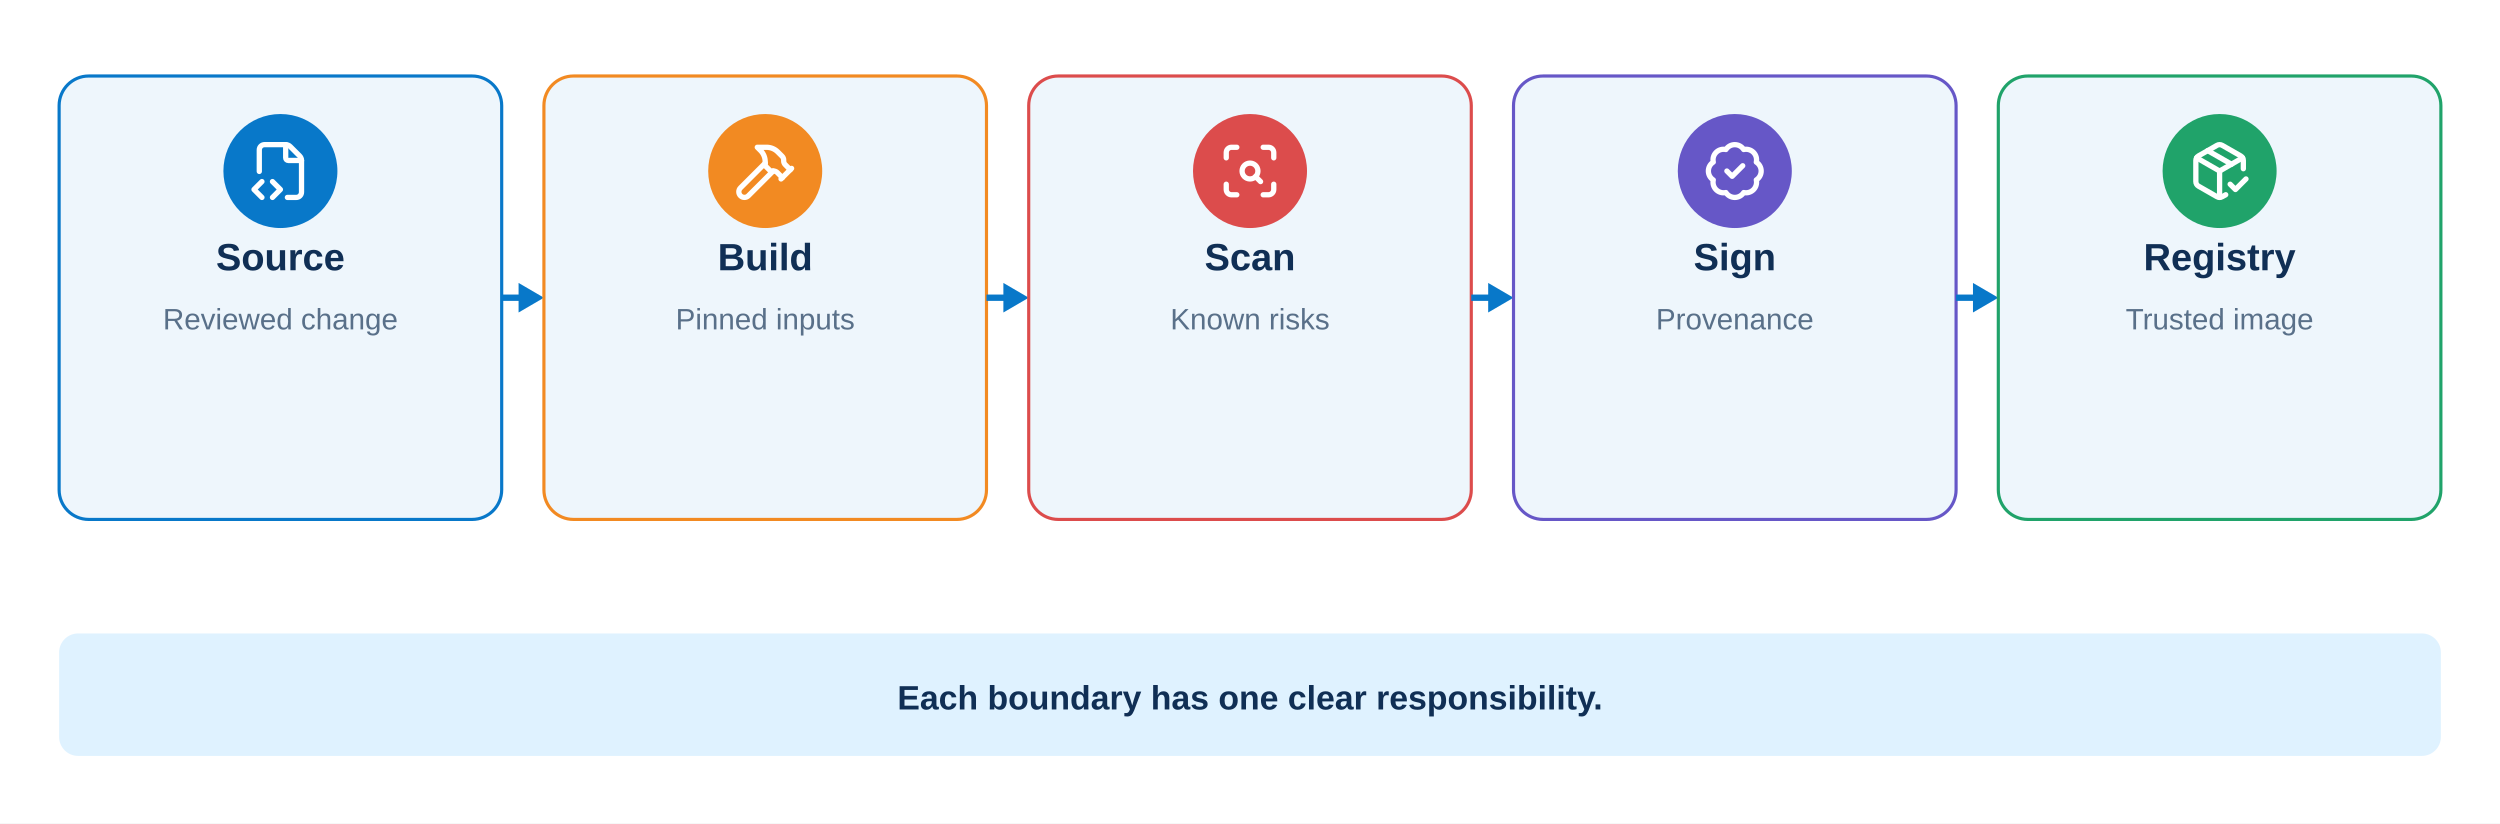
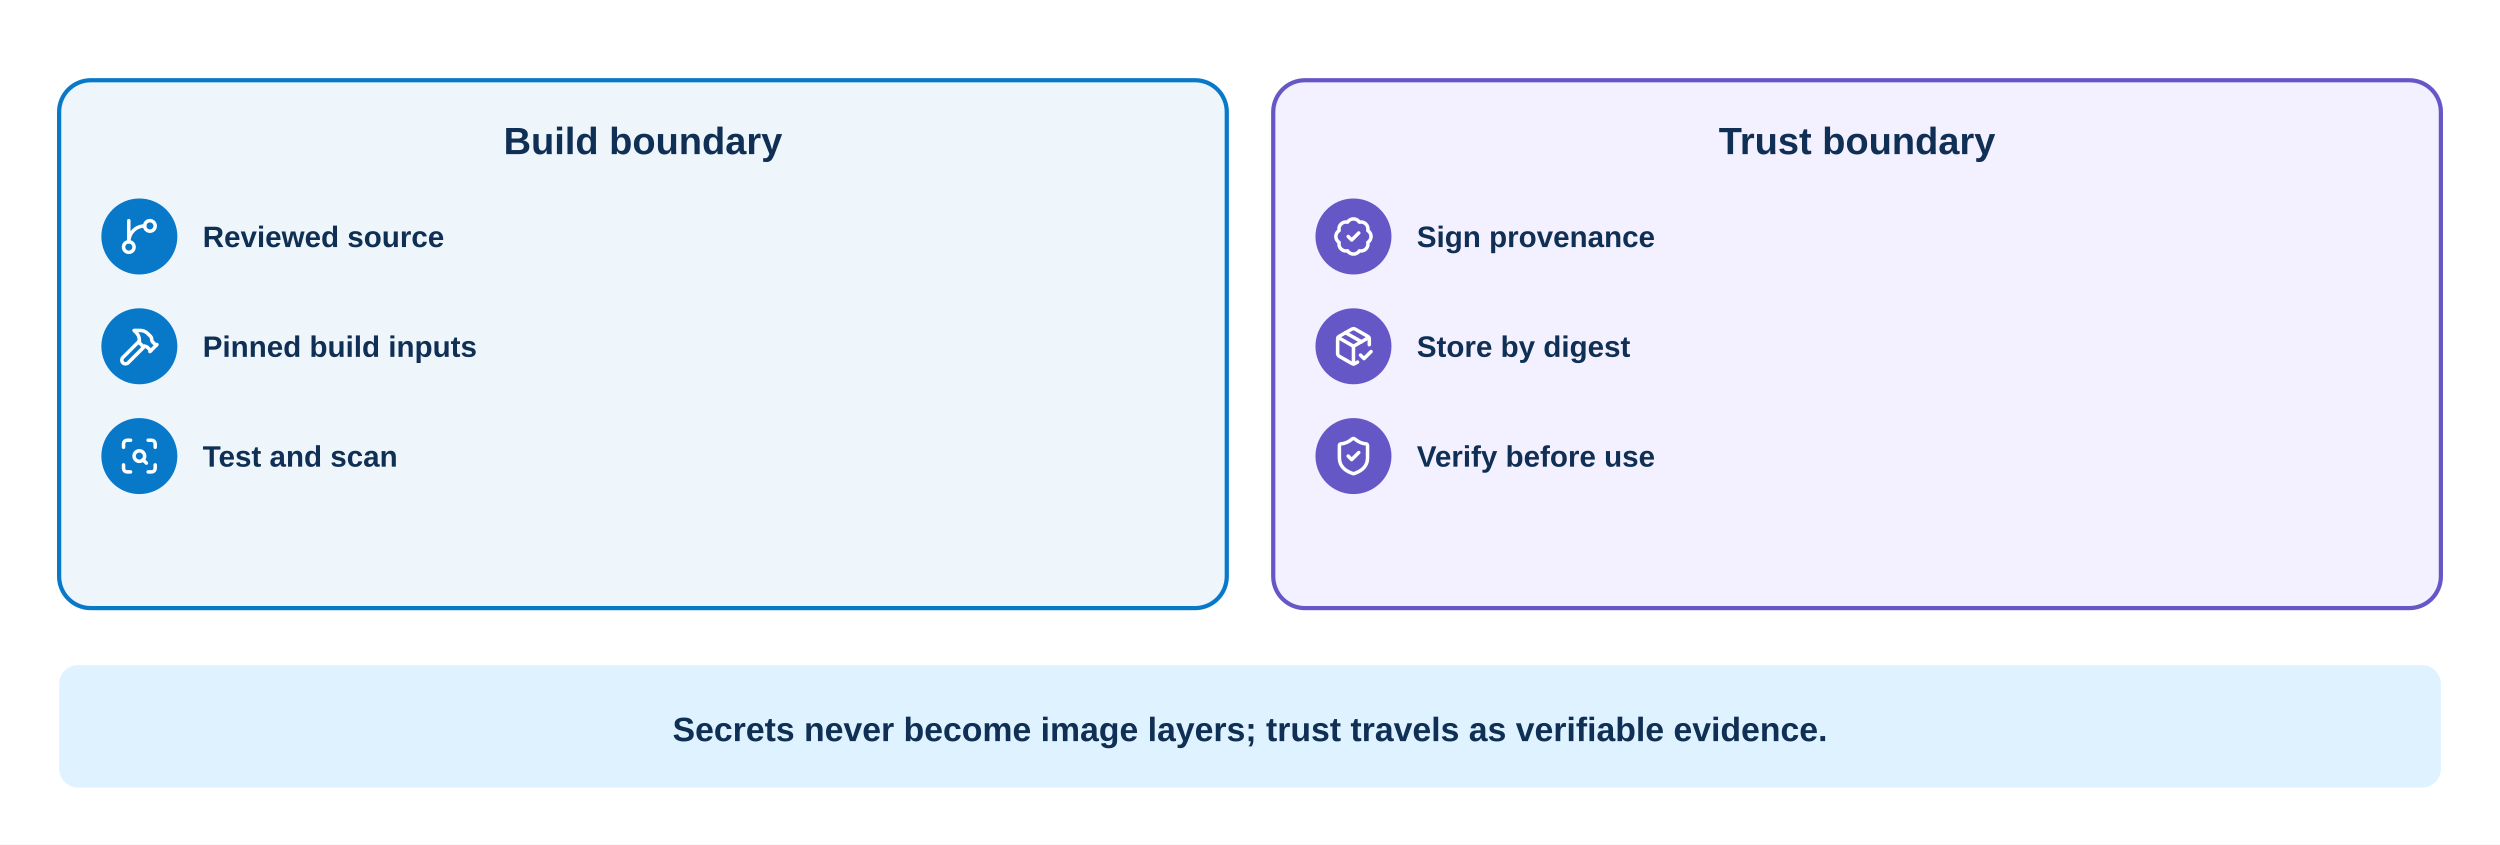
- <svg xmlns="http://www.w3.org/2000/svg" width="1184" height="390" viewBox="0 0 1184 390">
+ <svg xmlns="http://www.w3.org/2000/svg" width="1184" height="400" viewBox="0 0 1184 400">
  <rect width="100%" height="100%" fill="white" />
  <style>.label{font:700 18px Arial,sans-serif;fill:#102f55}.sub{font:400 14px Arial,sans-serif;fill:#597089}.band{font:700 16px Arial,sans-serif;fill:#102f55}.small{font:600 14px Arial,sans-serif;fill:#102f55}</style>
-   <rect x="28" y="36" width="209.6" height="210" rx="14" fill="#eef6fc" stroke="#0878c9" stroke-width="1.5" />
-   <circle cx="132.8" cy="81" r="27" fill="#0878c9" />
-   <g transform="translate(117.8 66) scale(1.25)" fill="none" stroke="#ffffff" stroke-width="2" stroke-linecap="round" stroke-linejoin="round">
-     <path d="M4 12.15V4a2 2 0 0 1 2-2h8a2.4 2.4 0 0 1 1.706.706l3.588 3.588A2.4 2.4 0 0 1 20 8v12a2 2 0 0 1-2 2h-3.35" />
-     <path d="M14 2v5a1 1 0 0 0 1 1h5" />
-     <path d="m5 16-3 3 3 3" />
-     <path d="m9 22 3-3-3-3" />
+   <rect x="28" y="38" width="553" height="250" rx="15" fill="#eef6fc" stroke="#0878c9" stroke-width="2" />
+   <text x="304.5" y="73" text-anchor="middle" class="label">Build boundary</text>
+   <circle cx="66" cy="112" r="18" fill="#0878c9" />
+   <g transform="translate(56 102) scale(0.8333333)" fill="none" stroke="#ffffff" stroke-width="2" stroke-linecap="round" stroke-linejoin="round">
+     <path d="M15 6a9 9 0 0 0-9 9V3" />
+     <circle cx="18" cy="6" r="3" />
+     <circle cx="6" cy="18" r="3" />
  </g>
-   <text x="132.8" y="128" text-anchor="middle" class="label">Source</text>
-   <text x="132.8" y="156" text-anchor="middle" class="sub">Reviewed change</text>
-   <line x1="237.6" y1="141" x2="246.6" y2="141" stroke="#0878c9" stroke-width="3" />
-   <path d="M245.6 134 L257.6 141 L245.6 148Z" fill="#0878c9" />
-   <rect x="257.6" y="36" width="209.6" height="210" rx="14" fill="#eef6fc" stroke="#f28a22" stroke-width="1.5" />
-   <circle cx="362.4" cy="81" r="27" fill="#f28a22" />
-   <g transform="translate(347.4 66) scale(1.25)" fill="none" stroke="#ffffff" stroke-width="2" stroke-linecap="round" stroke-linejoin="round">
+   <text x="96" y="117" text-anchor="start" class="small">Reviewed source</text>
+   <circle cx="66" cy="164" r="18" fill="#0878c9" />
+   <g transform="translate(56 154) scale(0.8333333)" fill="none" stroke="#ffffff" stroke-width="2" stroke-linecap="round" stroke-linejoin="round">
    <path d="m15 12-9.373 9.373a1 1 0 0 1-3.001-3L12 9" />
    <path d="m18 15 4-4" />
    <path d="m21.5 11.5-1.914-1.914A2 2 0 0 1 19 8.172v-.344a2 2 0 0 0-.586-1.414l-1.657-1.657A6 6 0 0 0 12.516 3H9l1.243 1.243A6 6 0 0 1 12 8.485V10l2 2h1.172a2 2 0 0 1 1.414.586L18.5 14.5" />
  </g>
-   <text x="362.4" y="128" text-anchor="middle" class="label">Build</text>
-   <text x="362.4" y="156" text-anchor="middle" class="sub">Pinned inputs</text>
-   <line x1="467.2" y1="141" x2="476.2" y2="141" stroke="#0878c9" stroke-width="3" />
-   <path d="M475.2 134 L487.2 141 L475.2 148Z" fill="#0878c9" />
-   <rect x="487.2" y="36" width="209.6" height="210" rx="14" fill="#eef6fc" stroke="#dc4c4c" stroke-width="1.5" />
-   <circle cx="592" cy="81" r="27" fill="#dc4c4c" />
-   <g transform="translate(577 66) scale(1.25)" fill="none" stroke="#ffffff" stroke-width="2" stroke-linecap="round" stroke-linejoin="round">
+   <text x="96" y="169" text-anchor="start" class="small">Pinned build inputs</text>
+   <circle cx="66" cy="216" r="18" fill="#0878c9" />
+   <g transform="translate(56 206) scale(0.8333333)" fill="none" stroke="#ffffff" stroke-width="2" stroke-linecap="round" stroke-linejoin="round">
    <path d="M3 7V5a2 2 0 0 1 2-2h2" />
    <path d="M17 3h2a2 2 0 0 1 2 2v2" />
    <path d="M21 17v2a2 2 0 0 1-2 2h-2" />
    <path d="M7 21H5a2 2 0 0 1-2-2v-2" />
    <circle cx="12" cy="12" r="3" />
    <path d="m16 16-1.9-1.9" />
  </g>
-   <text x="592" y="128" text-anchor="middle" class="label">Scan</text>
-   <text x="592" y="156" text-anchor="middle" class="sub">Known risks</text>
-   <line x1="696.8" y1="141" x2="705.8" y2="141" stroke="#0878c9" stroke-width="3" />
-   <path d="M704.8 134 L716.8 141 L704.8 148Z" fill="#0878c9" />
-   <rect x="716.8" y="36" width="209.6" height="210" rx="14" fill="#eef6fc" stroke="#6657c7" stroke-width="1.5" />
-   <circle cx="821.6" cy="81" r="27" fill="#6657c7" />
-   <g transform="translate(806.6 66) scale(1.25)" fill="none" stroke="#ffffff" stroke-width="2" stroke-linecap="round" stroke-linejoin="round">
+   <text x="96" y="221" text-anchor="start" class="small">Test and scan</text>
+   <rect x="603" y="38" width="553" height="250" rx="15" fill="#f3f0ff" stroke="#6657c7" stroke-width="2" />
+   <text x="879.5" y="73" text-anchor="middle" class="label">Trust boundary</text>
+   <circle cx="641" cy="112" r="18" fill="#6657c7" />
+   <g transform="translate(631 102) scale(0.8333333)" fill="none" stroke="#ffffff" stroke-width="2" stroke-linecap="round" stroke-linejoin="round">
    <path d="M3.85 8.62a4 4 0 0 1 4.78-4.77 4 4 0 0 1 6.74 0 4 4 0 0 1 4.78 4.78 4 4 0 0 1 0 6.74 4 4 0 0 1-4.77 4.78 4 4 0 0 1-6.75 0 4 4 0 0 1-4.78-4.77 4 4 0 0 1 0-6.76Z" />
    <path d="m9 12 2 2 4-4" />
  </g>
-   <text x="821.6" y="128" text-anchor="middle" class="label">Sign</text>
-   <text x="821.6" y="156" text-anchor="middle" class="sub">Provenance</text>
-   <line x1="926.4" y1="141" x2="935.4" y2="141" stroke="#0878c9" stroke-width="3" />
-   <path d="M934.4 134 L946.4 141 L934.4 148Z" fill="#0878c9" />
-   <rect x="946.4" y="36" width="209.6" height="210" rx="14" fill="#eef6fc" stroke="#20a36a" stroke-width="1.5" />
-   <circle cx="1051.2" cy="81" r="27" fill="#20a36a" />
-   <g transform="translate(1036.2 66) scale(1.25)" fill="none" stroke="#ffffff" stroke-width="2" stroke-linecap="round" stroke-linejoin="round">
+   <text x="671" y="117" text-anchor="start" class="small">Sign provenance</text>
+   <circle cx="641" cy="164" r="18" fill="#6657c7" />
+   <g transform="translate(631 154) scale(0.8333333)" fill="none" stroke="#ffffff" stroke-width="2" stroke-linecap="round" stroke-linejoin="round">
    <path d="M12 22V12" />
    <path d="m16 17 2 2 4-4" />
    <path d="M21 11.127V8a2 2 0 0 0-1-1.73l-7-4a2 2 0 0 0-2 0l-7 4A2 2 0 0 0 3 8v8a2 2 0 0 0 1 1.729l7 4a2 2 0 0 0 2 .001l1.32-.753" />
    <path d="M3.29 7 12 12l8.71-5" />
    <path d="m7.5 4.27 8.997 5.148" />
  </g>
-   <text x="1051.2" y="128" text-anchor="middle" class="label">Registry</text>
-   <text x="1051.2" y="156" text-anchor="middle" class="sub">Trusted image</text>
-   <rect x="28" y="300" width="1128" height="58" rx="9" fill="#dff2ff" />
-   <text x="592" y="336" text-anchor="middle" class="band">Each boundary has one clear responsibility.</text>
+   <text x="671" y="169" text-anchor="start" class="small">Store by digest</text>
+   <circle cx="641" cy="216" r="18" fill="#6657c7" />
+   <g transform="translate(631 206) scale(0.8333333)" fill="none" stroke="#ffffff" stroke-width="2" stroke-linecap="round" stroke-linejoin="round">
+     <path d="M20 13c0 5-3.5 7.5-7.66 8.95a1 1 0 0 1-.67-.01C7.5 20.5 4 18 4 13V6a1 1 0 0 1 1-1c2 0 4.5-1.2 6.24-2.72a1.17 1.17 0 0 1 1.52 0C14.51 3.81 17 5 19 5a1 1 0 0 1 1 1z" />
+     <path d="m9 12 2 2 4-4" />
+   </g>
+   <text x="671" y="221" text-anchor="start" class="small">Verify before use</text>
+   <rect x="28" y="315" width="1128" height="58" rx="9" fill="#dff2ff" />
+   <text x="592" y="351" text-anchor="middle" class="band">Secrets never become image layers; trust travels as verifiable evidence.</text>
</svg>
